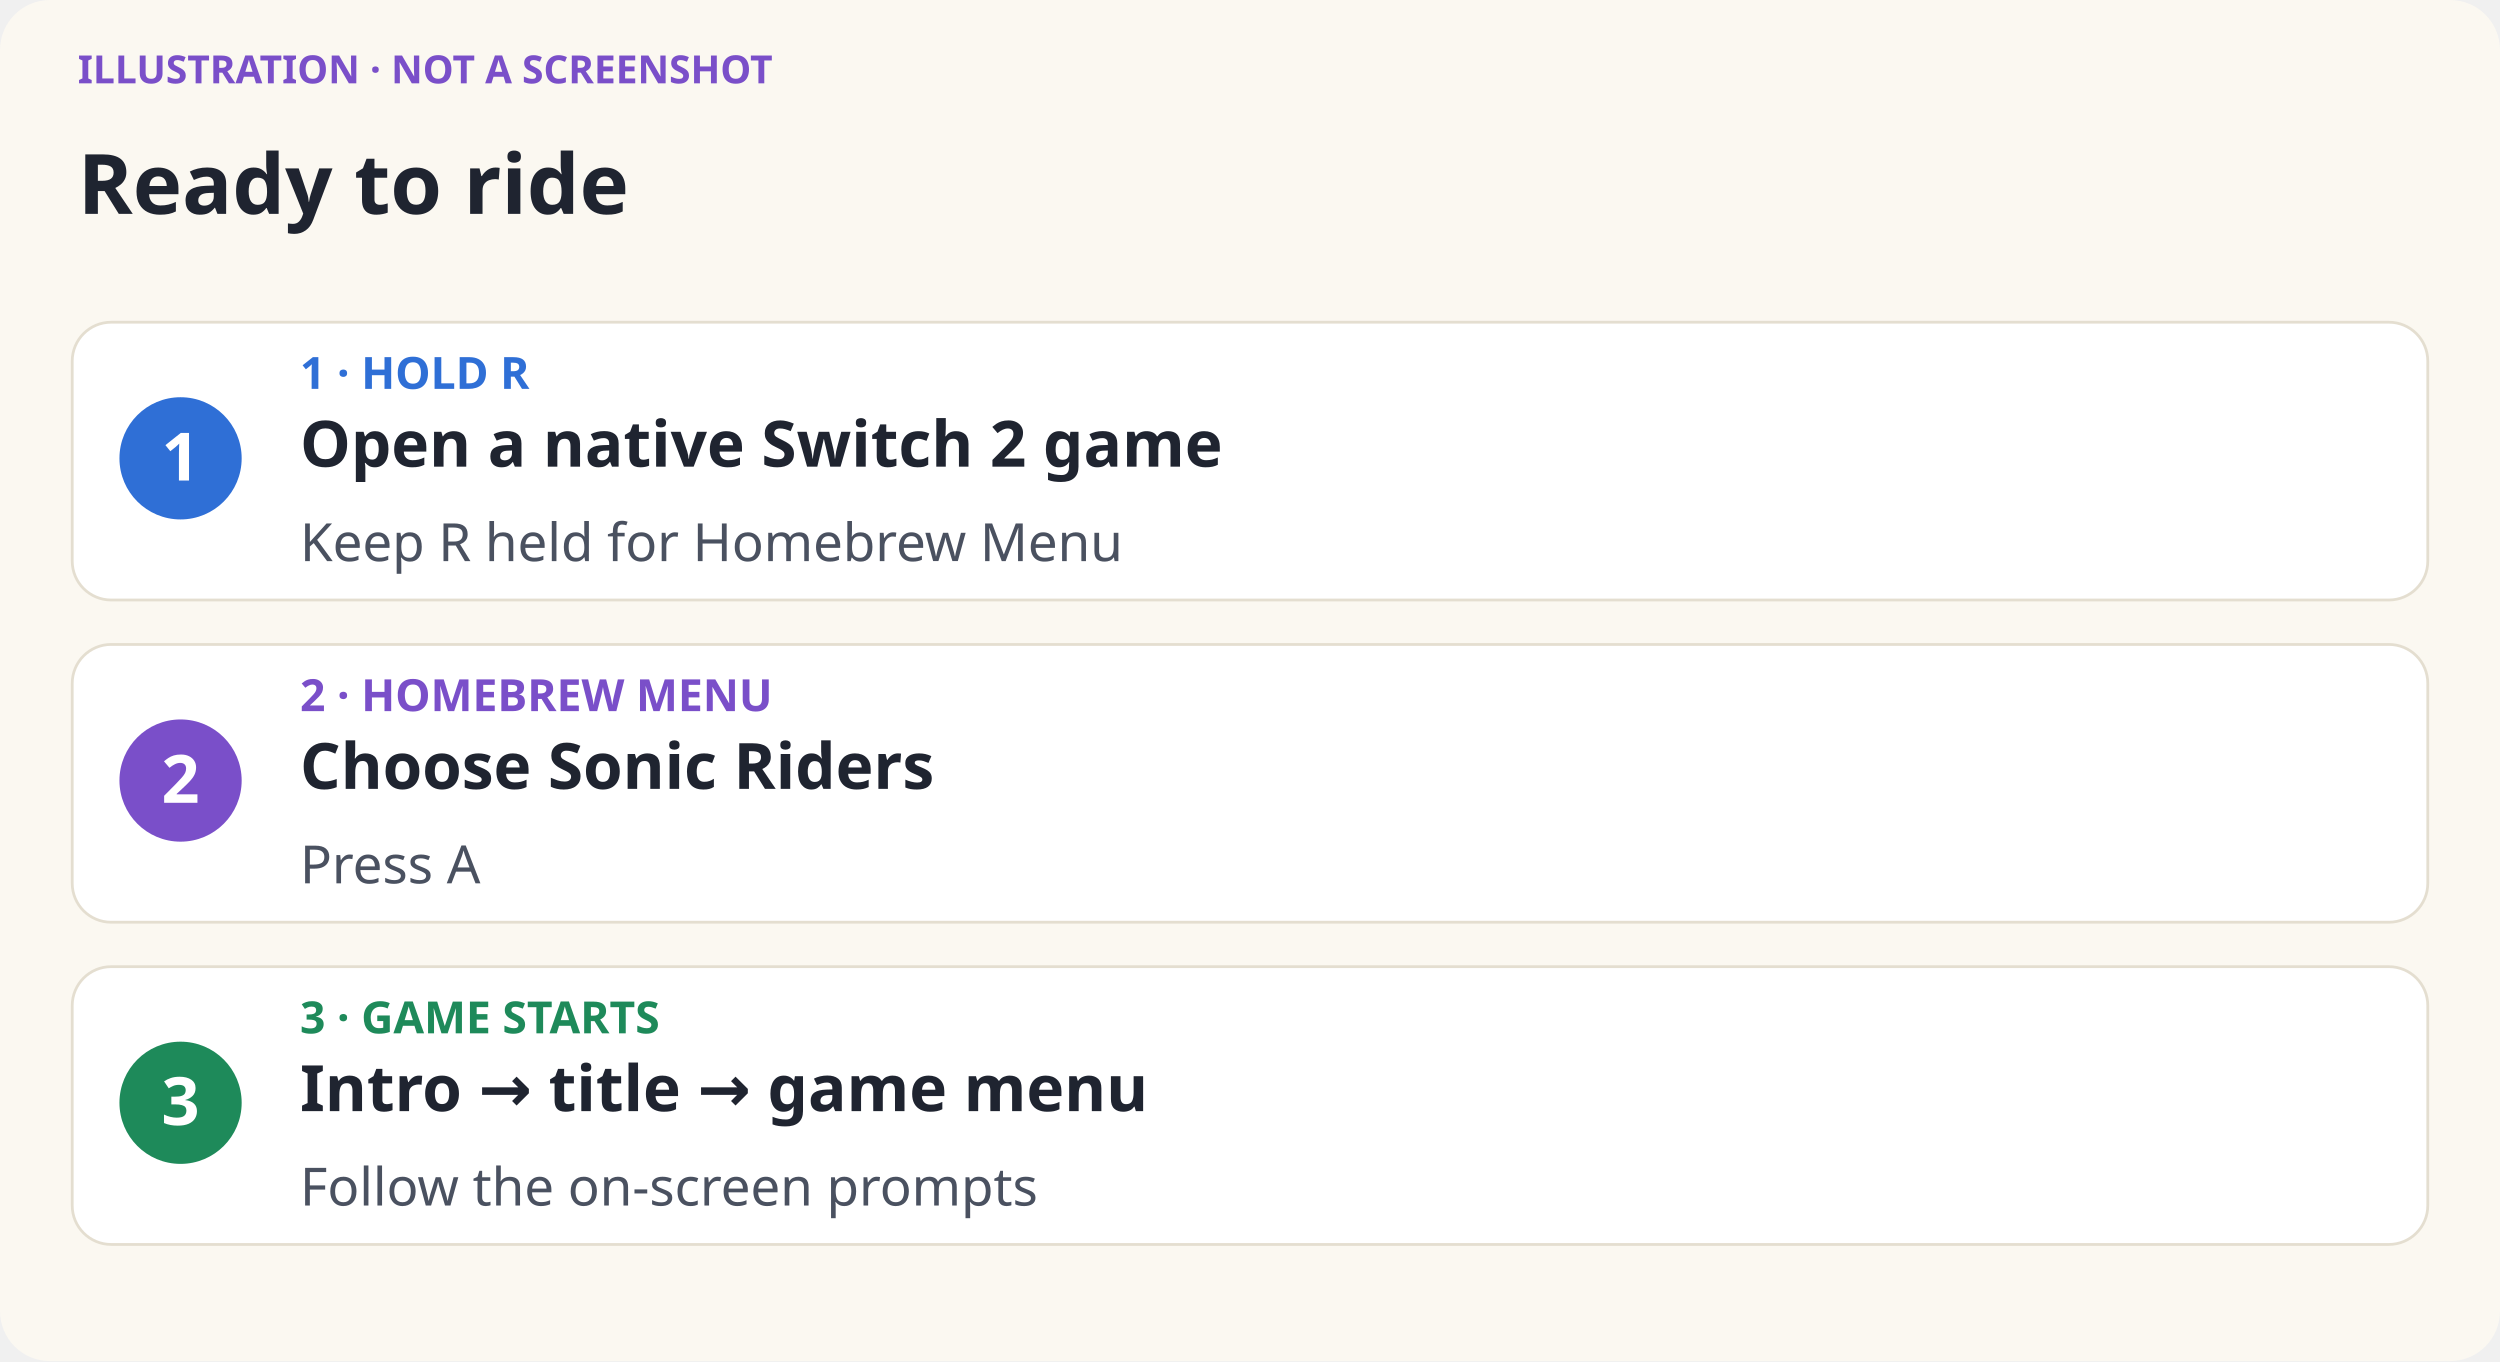
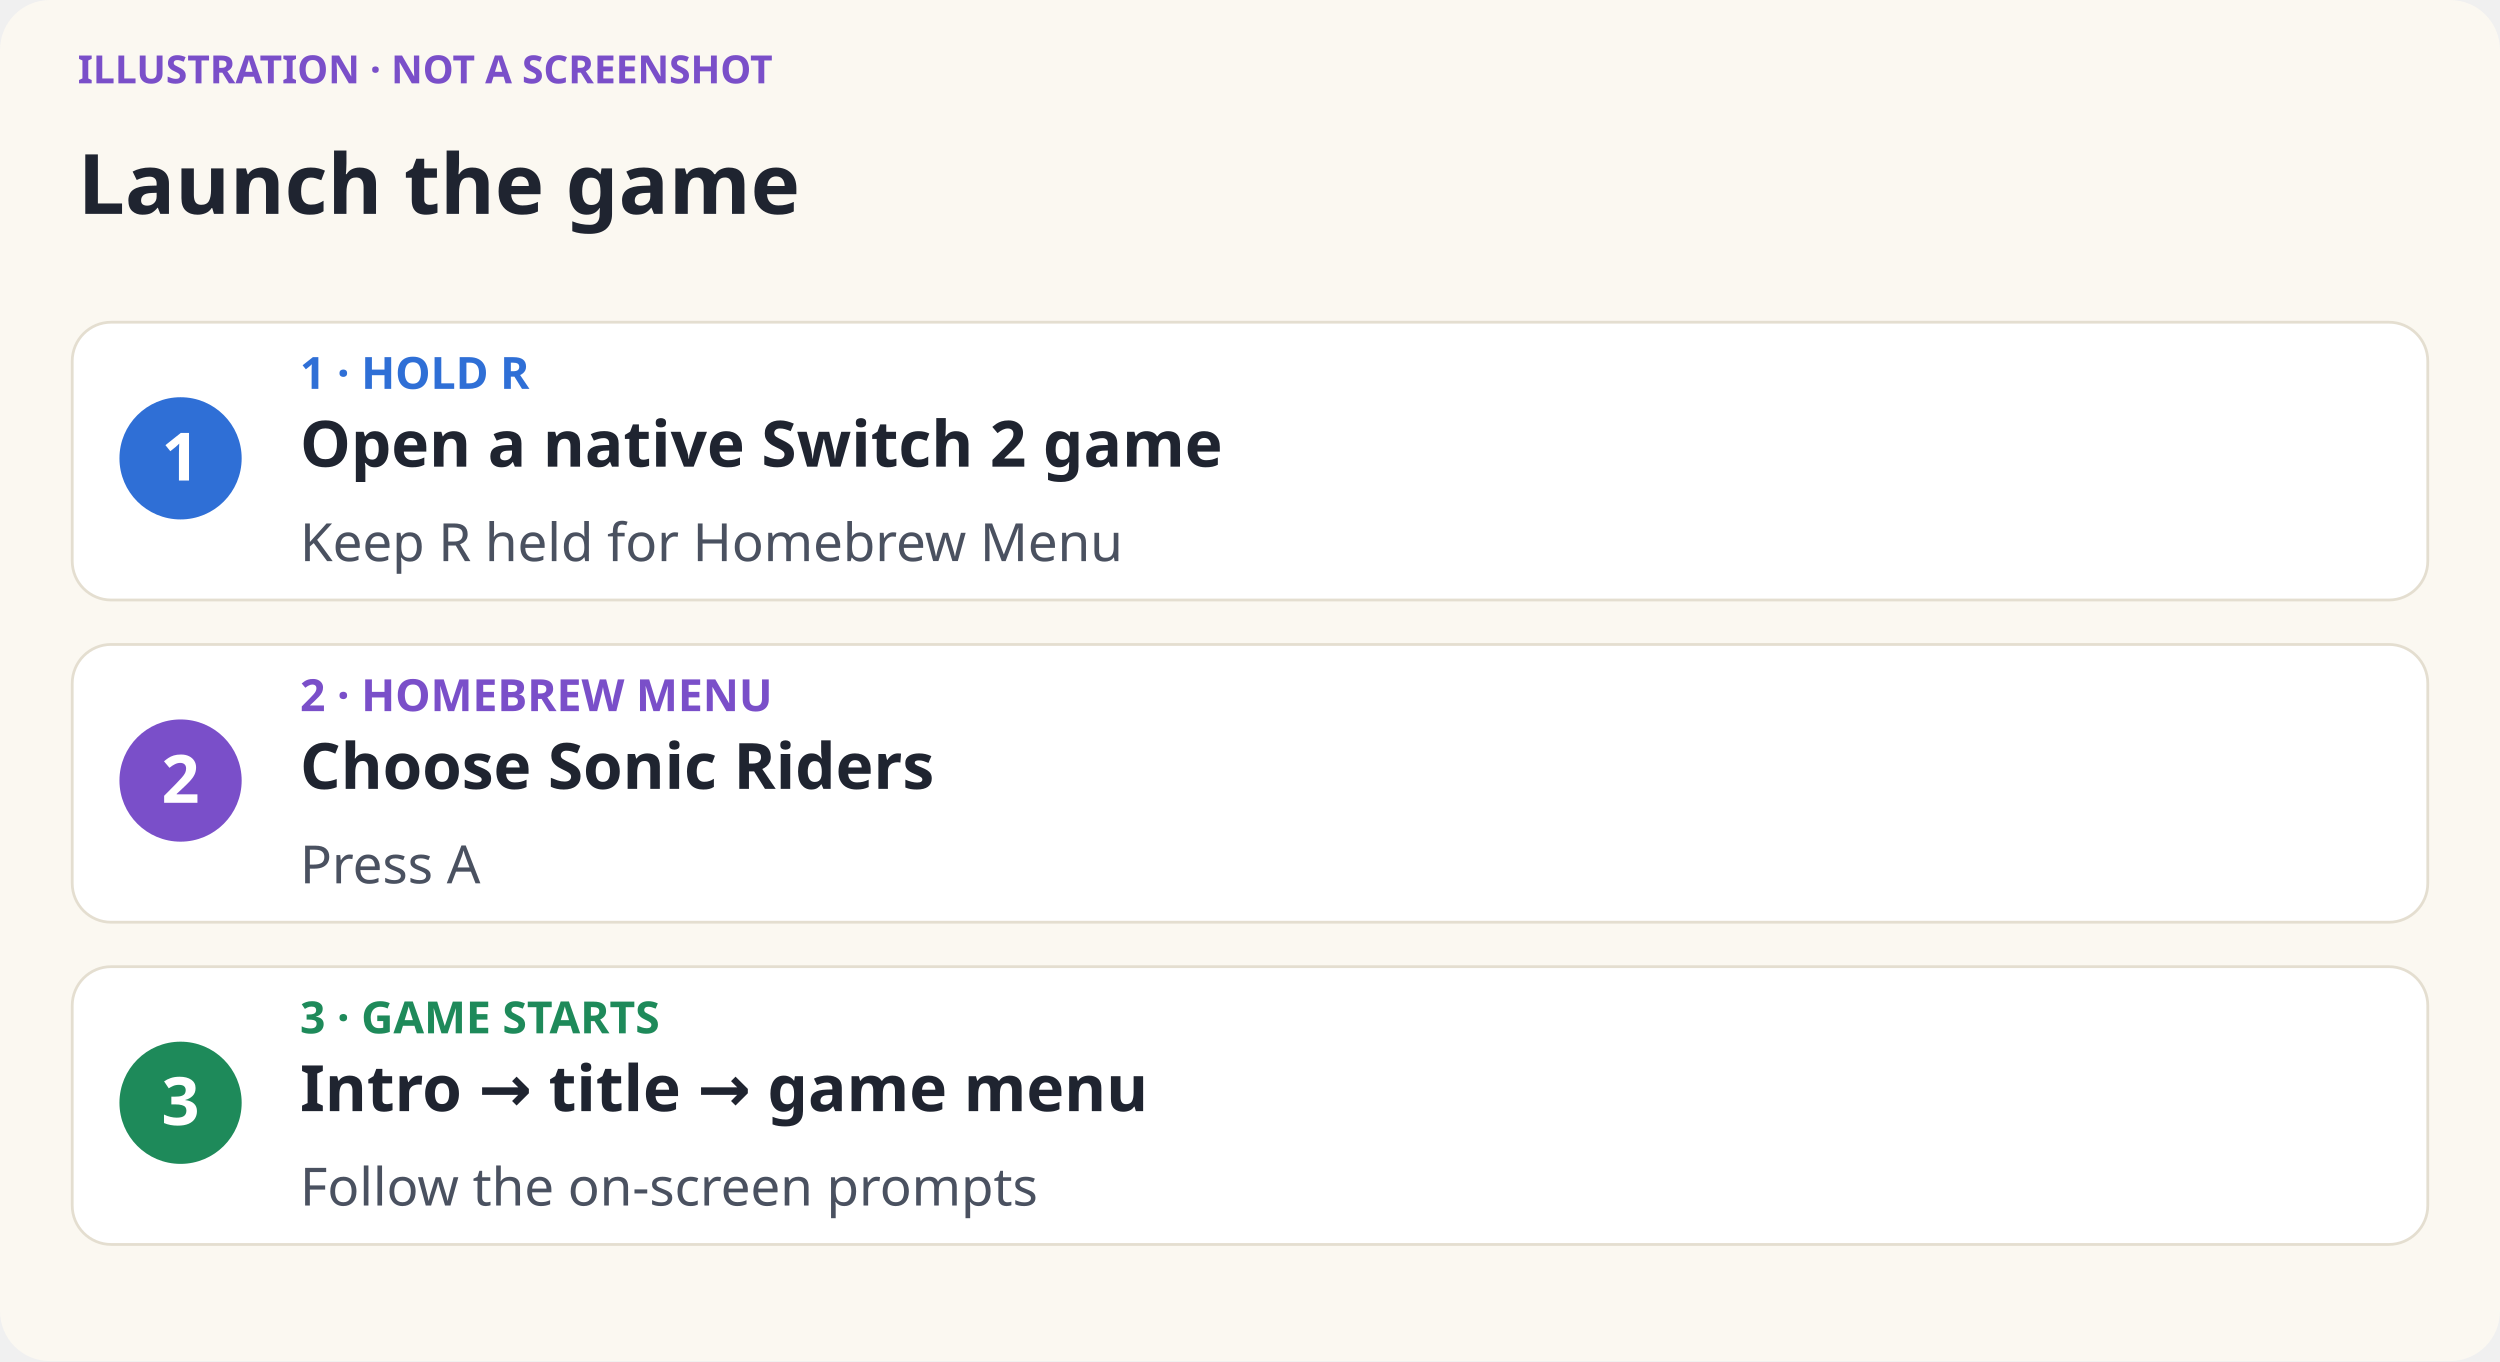
- <svg xmlns="http://www.w3.org/2000/svg" width="900" height="490" viewBox="0 0 900 490" role="img" aria-label="Ready to ride">
+ <svg xmlns="http://www.w3.org/2000/svg" width="900" height="490" viewBox="0 0 900 490" role="img" aria-label="Launch the game">
  <rect width="900" height="490" rx="18" fill="#FBF8F1" />
  <g fill="#1F2430" font-family="Verdana, sans-serif">
    <text x="28" y="30" font-size="14" fill="#7A4FC9" font-weight="bold">ILLUSTRATION · NOT A SCREENSHOT</text>
-     <text x="28" y="77" font-size="30" font-weight="bold">Ready to ride</text>
+     <text x="28" y="77" font-size="30" font-weight="bold">Launch the game</text>
    <rect x="26" y="116" width="848" height="100" rx="14" fill="white" stroke="#E4DED0" />
    <circle cx="65" cy="165" r="22" fill="#2F6FD6" />
    <text x="65" y="173" text-anchor="middle" fill="white" font-size="24" font-weight="bold">1</text>
    <text x="108" y="140" fill="#2F6FD6" font-size="16" font-weight="bold">1 · HOLD R</text>
    <text x="108" y="168" font-size="23" font-weight="bold">Open a native Switch 2 game</text>
    <text x="108" y="202" font-size="19" fill="#4A5160">Keep R held for Homebrew Menu</text>
    <rect x="26" y="232" width="848" height="100" rx="14" fill="white" stroke="#E4DED0" />
    <circle cx="65" cy="281" r="22" fill="#7A4FC9" />
    <text x="65" y="289" text-anchor="middle" fill="white" font-size="24" font-weight="bold">2</text>
    <text x="108" y="256" fill="#7A4FC9" font-size="16" font-weight="bold">2 · HOMEBREW MENU</text>
    <text x="108" y="284" font-size="23" font-weight="bold">Choose Sonic Riders</text>
    <text x="108" y="318" font-size="19" fill="#4A5160">Press A</text>
    <rect x="26" y="348" width="848" height="100" rx="14" fill="white" stroke="#E4DED0" />
    <circle cx="65" cy="397" r="22" fill="#1E8A5A" />
    <text x="65" y="405" text-anchor="middle" fill="white" font-size="24" font-weight="bold">3</text>
    <text x="108" y="372" fill="#1E8A5A" font-size="16" font-weight="bold">3 · GAME STARTS</text>
    <text x="108" y="400" font-size="23" font-weight="bold">Intro → title → game menu</text>
    <text x="108" y="434" font-size="19" fill="#4A5160">Follow the on-screen prompts</text>
  </g>
</svg>
